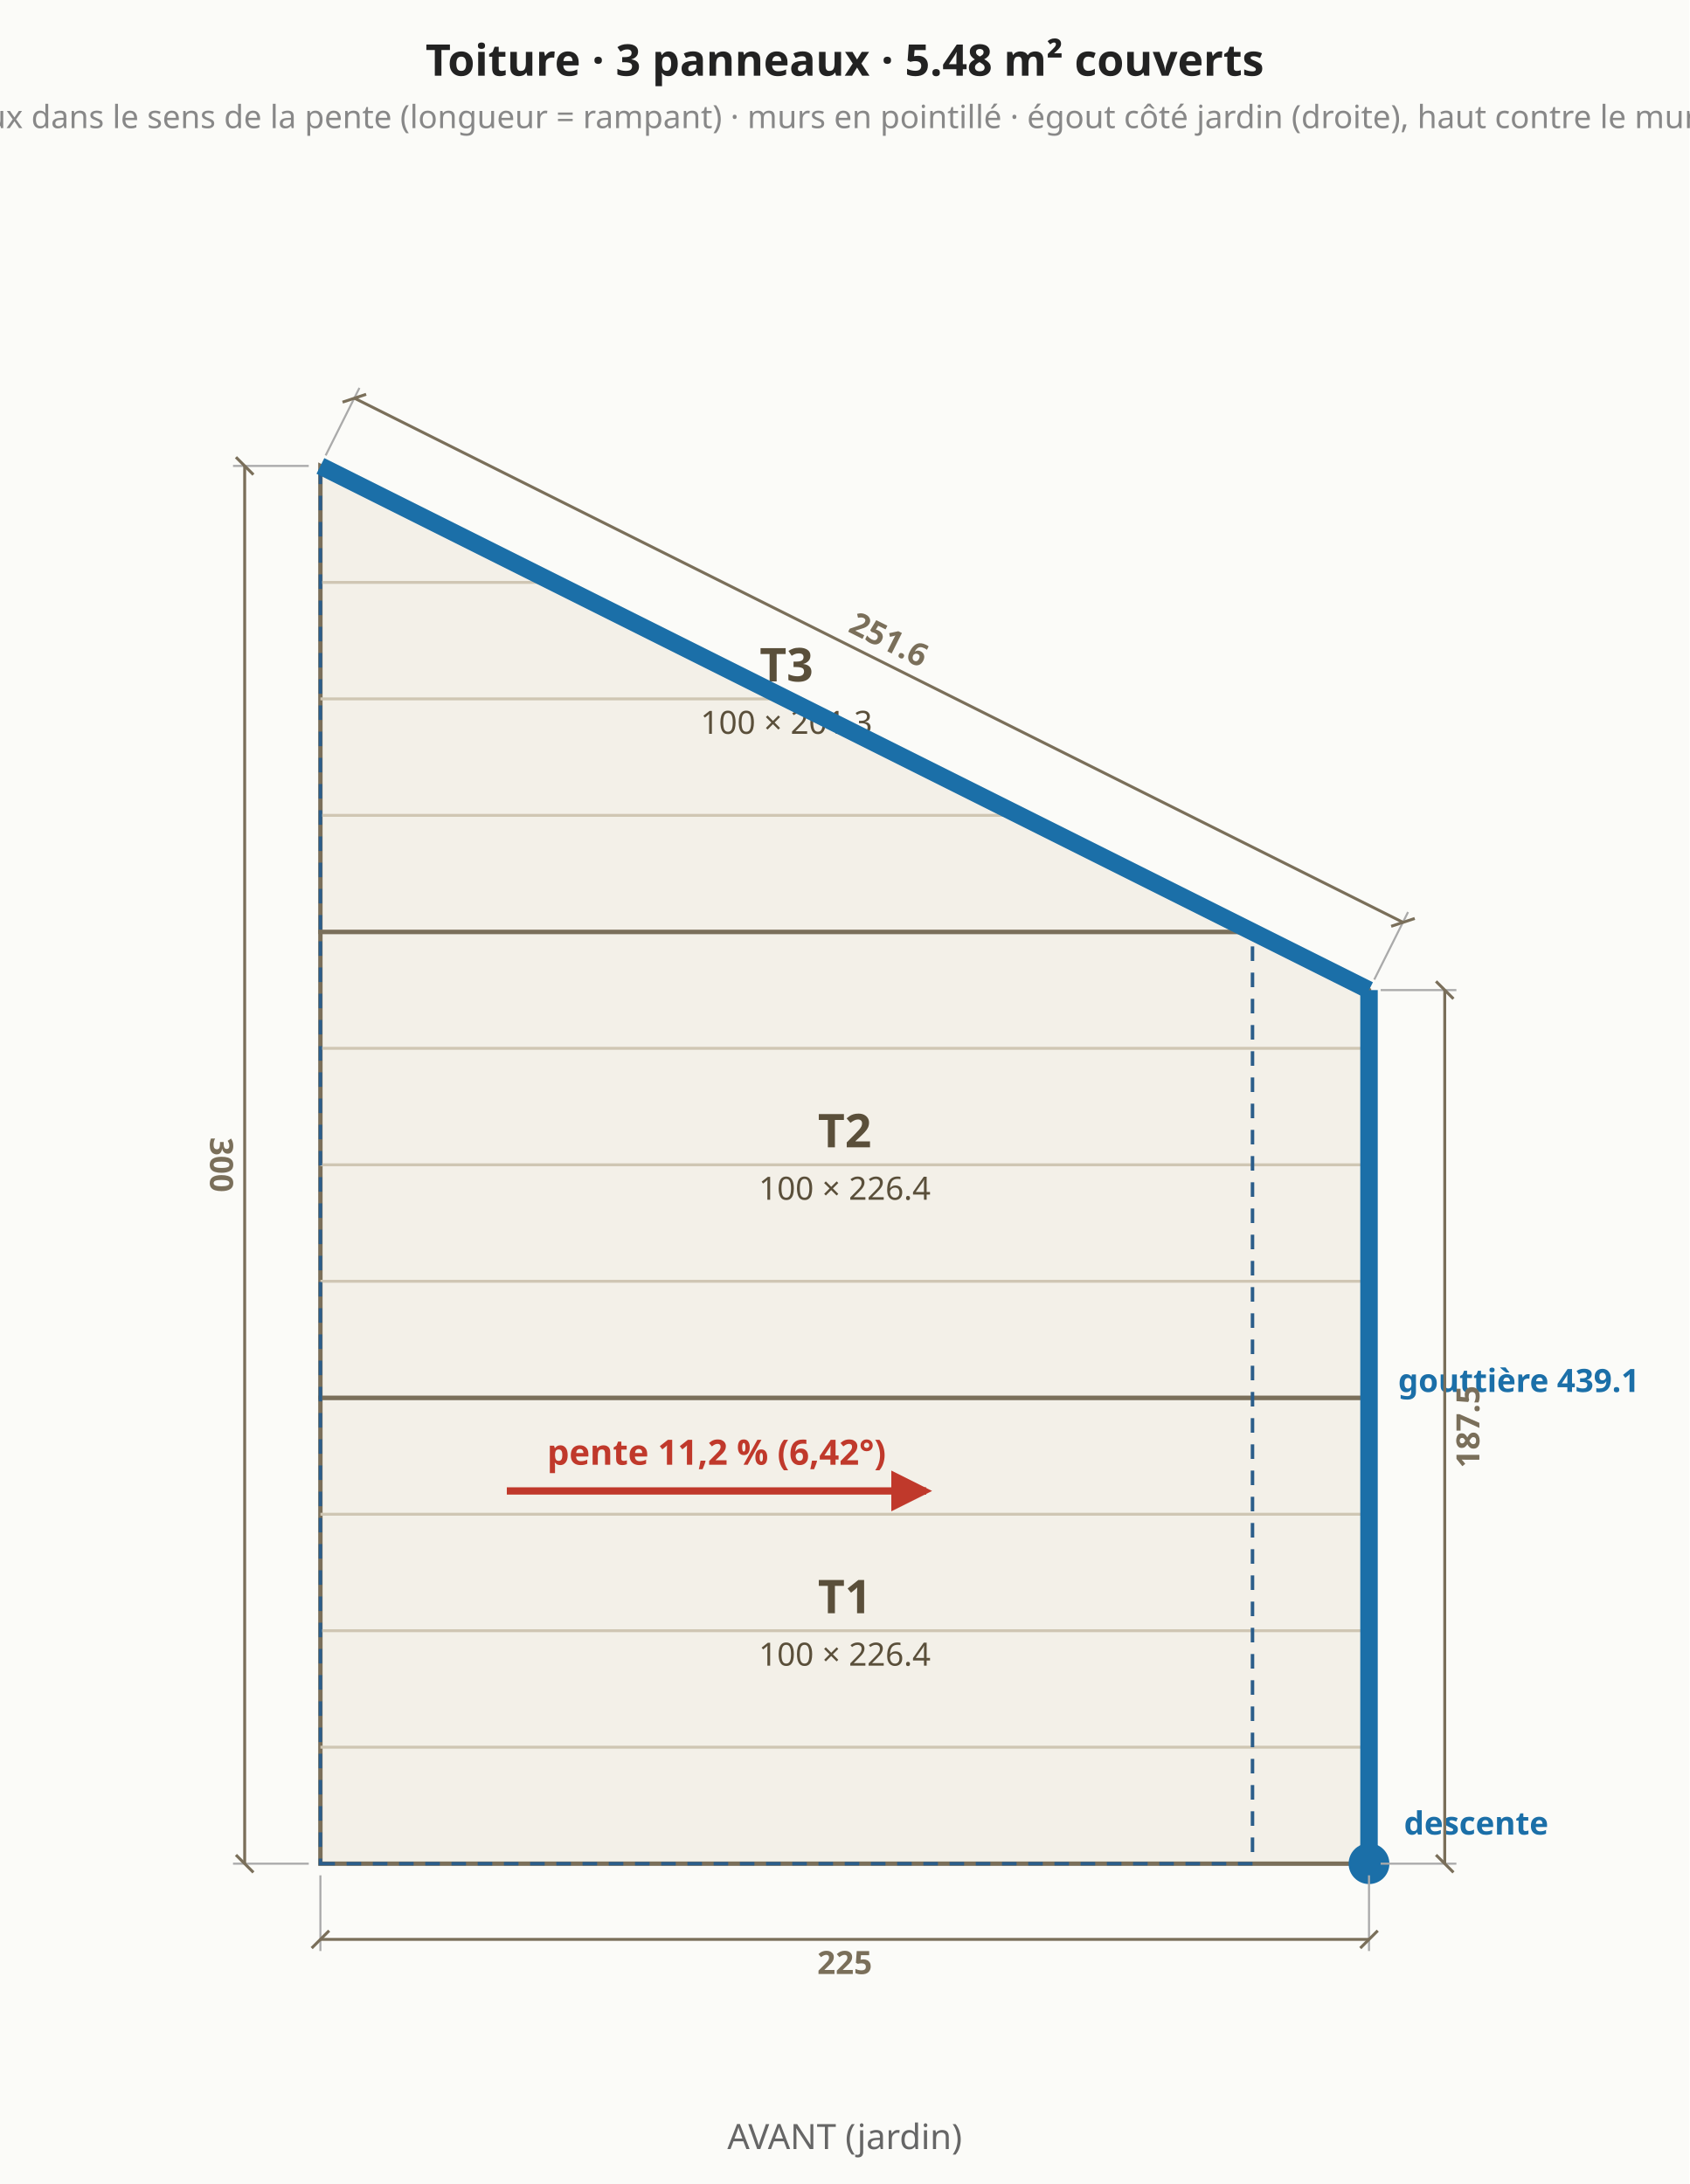
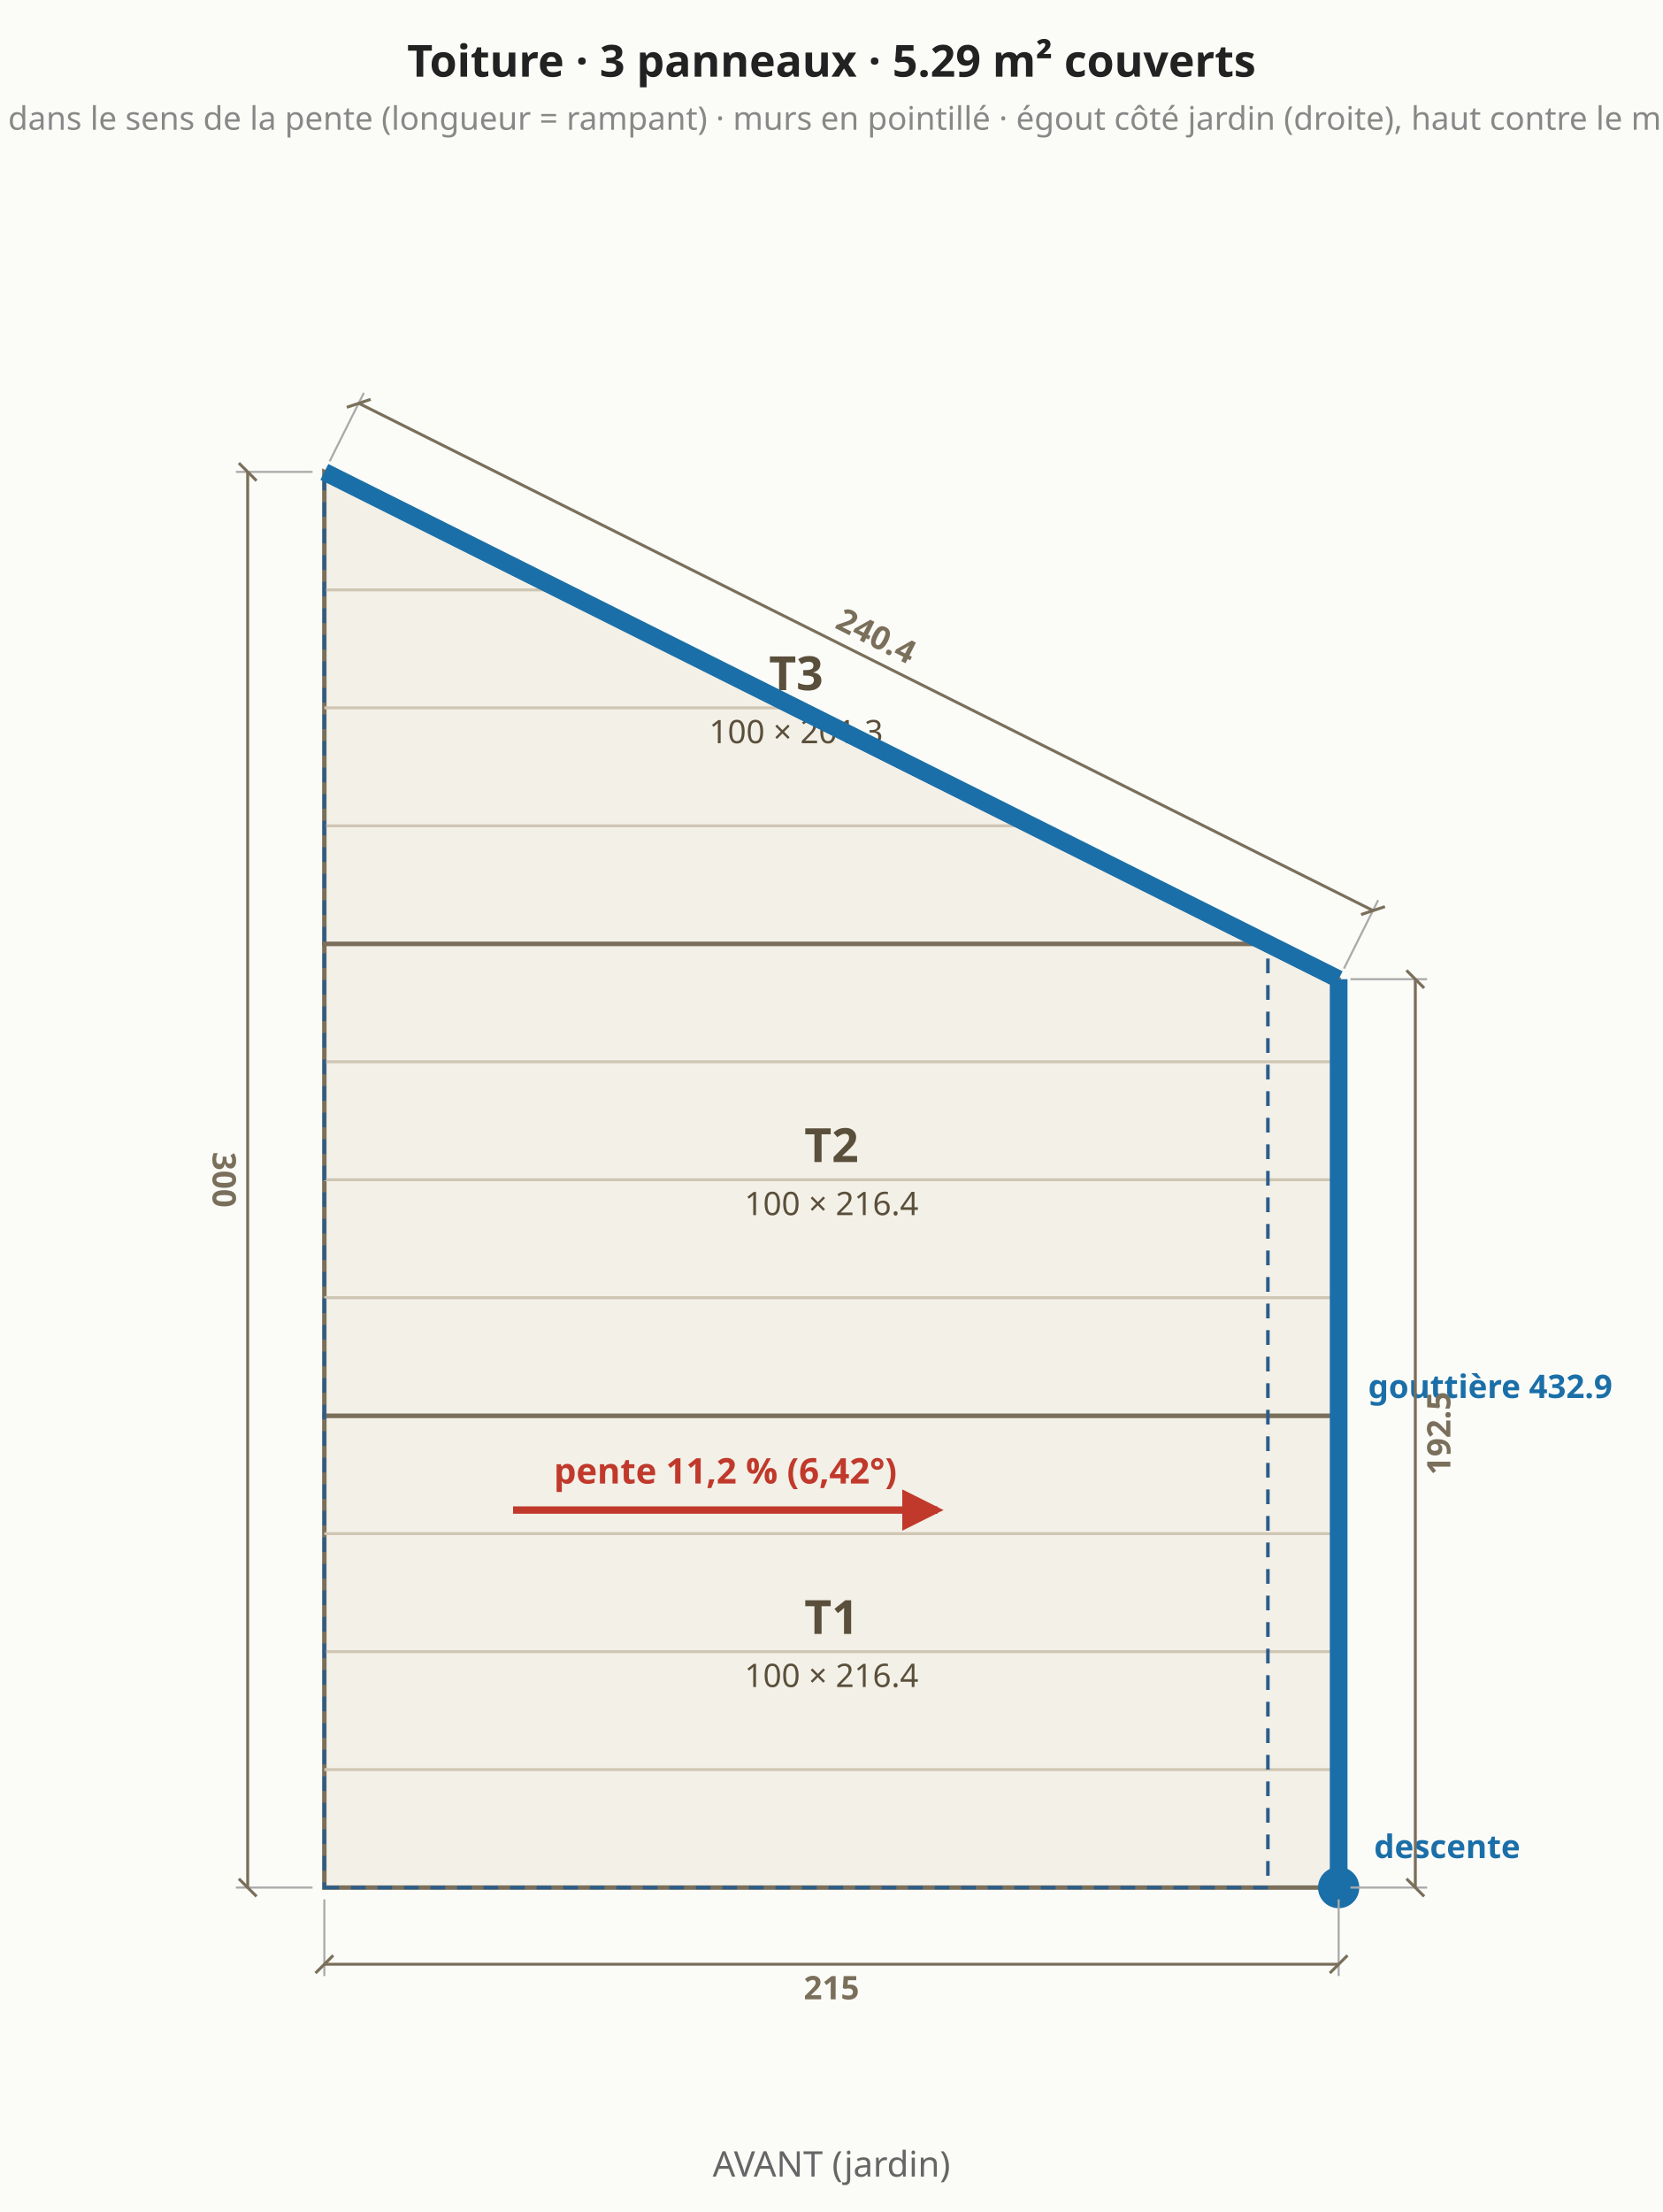
- <svg xmlns="http://www.w3.org/2000/svg" viewBox="0 0 580 750" font-family="system-ui,sans-serif" font-size="13">
-   <rect width="580" height="750" fill="#fbfbf8" />
-   <polygon points="110.0,640.0 470.0,640.0 470.0,480.0 110.0,480.0" fill="#f3f0e8" stroke="#7a6f5a" stroke-width="1.5" />
-   <text x="290.0" y="554.0" text-anchor="middle" fill="#5a4f3a" font-size="16" font-weight="bold">T1</text>
-   <text x="290.0" y="572.0" text-anchor="middle" fill="#5a4f3a" font-size="11" font-weight="normal">100 × 226.4</text>
-   <line x1="110.0" y1="600.0" x2="470.0" y2="600.0" stroke="#cfc6b3" stroke-width="1" />
-   <line x1="110.0" y1="560.0" x2="470.0" y2="560.0" stroke="#cfc6b3" stroke-width="1" />
-   <line x1="110.0" y1="520.0" x2="470.0" y2="520.0" stroke="#cfc6b3" stroke-width="1" />
-   <polygon points="470.0,480.0 470.0,340.0 430.0,320.0 110.0,320.0 110.0,480.0" fill="#f3f0e8" stroke="#7a6f5a" stroke-width="1.5" />
-   <text x="290.0" y="394.0" text-anchor="middle" fill="#5a4f3a" font-size="16" font-weight="bold">T2</text>
-   <text x="290.0" y="412.0" text-anchor="middle" fill="#5a4f3a" font-size="11" font-weight="normal">100 × 226.4</text>
-   <line x1="110.0" y1="440.0" x2="470.0" y2="440.0" stroke="#cfc6b3" stroke-width="1" />
-   <line x1="110.0" y1="400.0" x2="470.0" y2="400.0" stroke="#cfc6b3" stroke-width="1" />
-   <line x1="110.0" y1="360.0" x2="470.0" y2="360.0" stroke="#cfc6b3" stroke-width="1" />
+ <svg xmlns="http://www.w3.org/2000/svg" viewBox="0 0 564 750" font-family="system-ui,sans-serif" font-size="13">
+   <rect width="564" height="750" fill="#fbfbf8" />
+   <polygon points="110.0,640.0 454.0,640.0 454.0,480.0 110.0,480.0" fill="#f3f0e8" stroke="#7a6f5a" stroke-width="1.5" />
+   <text x="282.0" y="554.0" text-anchor="middle" fill="#5a4f3a" font-size="16" font-weight="bold">T1</text>
+   <text x="282.0" y="572.0" text-anchor="middle" fill="#5a4f3a" font-size="11" font-weight="normal">100 × 216.4</text>
+   <line x1="110.0" y1="600.0" x2="454.0" y2="600.0" stroke="#cfc6b3" stroke-width="1" />
+   <line x1="110.0" y1="560.0" x2="454.0" y2="560.0" stroke="#cfc6b3" stroke-width="1" />
+   <line x1="110.0" y1="520.0" x2="454.0" y2="520.0" stroke="#cfc6b3" stroke-width="1" />
+   <polygon points="454.0,480.0 454.0,332.0 430.0,320.0 110.0,320.0 110.0,480.0" fill="#f3f0e8" stroke="#7a6f5a" stroke-width="1.5" />
+   <text x="282.0" y="394.0" text-anchor="middle" fill="#5a4f3a" font-size="16" font-weight="bold">T2</text>
+   <text x="282.0" y="412.0" text-anchor="middle" fill="#5a4f3a" font-size="11" font-weight="normal">100 × 216.4</text>
+   <line x1="110.0" y1="440.0" x2="454.0" y2="440.0" stroke="#cfc6b3" stroke-width="1" />
+   <line x1="110.0" y1="400.0" x2="454.0" y2="400.0" stroke="#cfc6b3" stroke-width="1" />
+   <line x1="110.0" y1="360.0" x2="454.0" y2="360.0" stroke="#cfc6b3" stroke-width="1" />
  <polygon points="430.0,320.0 110.0,160.0 110.0,320.0" fill="#f3f0e8" stroke="#7a6f5a" stroke-width="1.5" />
  <text x="270.0" y="234.0" text-anchor="middle" fill="#5a4f3a" font-size="16" font-weight="bold">T3</text>
  <text x="270.0" y="252.0" text-anchor="middle" fill="#5a4f3a" font-size="11" font-weight="normal">100 × 201.3</text>
  <line x1="110.0" y1="280.0" x2="351.6" y2="280.0" stroke="#cfc6b3" stroke-width="1" />
  <line x1="110.0" y1="240.0" x2="271.6" y2="240.0" stroke="#cfc6b3" stroke-width="1" />
  <line x1="110.0" y1="200.0" x2="191.6" y2="200.0" stroke="#cfc6b3" stroke-width="1" />
  <polygon points="110.0,640.0 430.0,640.0 430.0,320.0 110.0,160.0" fill="none" stroke="#2b5d8a" stroke-width="1.2" stroke-dasharray="5 4" />
-   <line x1="470.0" y1="640.0" x2="470.0" y2="340.0" stroke="#1b6fa8" stroke-width="6" />
-   <line x1="470.0" y1="340.0" x2="110.0" y2="160.0" stroke="#1b6fa8" stroke-width="6" />
-   <circle cx="470.0" cy="640.0" r="7" fill="#1b6fa8" />
-   <text x="482.0" y="630.0" text-anchor="start" fill="#1b6fa8" font-size="11" font-weight="bold">descente</text>
-   <text x="480.0" y="478.0" text-anchor="start" fill="#1b6fa8" font-size="11" font-weight="bold">gouttière 439.1</text>
+   <line x1="454.0" y1="640.0" x2="454.0" y2="332.0" stroke="#1b6fa8" stroke-width="6" />
+   <line x1="454.0" y1="332.0" x2="110.0" y2="160.0" stroke="#1b6fa8" stroke-width="6" />
+   <circle cx="454.0" cy="640.0" r="7" fill="#1b6fa8" />
+   <text x="466.0" y="630.0" text-anchor="start" fill="#1b6fa8" font-size="11" font-weight="bold">descente</text>
+   <text x="464.0" y="474.0" text-anchor="start" fill="#1b6fa8" font-size="11" font-weight="bold">gouttière 432.9</text>
  <line x1="174.0" y1="512.0" x2="318.0" y2="512.0" stroke="#c0392b" stroke-width="2.5" />
  <polygon points="320.0,512.0 306.0,505.0 306.0,519.0" fill="#c0392b" />
  <text x="246.0" y="503.0" text-anchor="middle" fill="#c0392b" font-size="12" font-weight="bold">pente 11,2 % (6,42°)</text>
  <line x1="110.0" y1="644.0" x2="110.0" y2="670.0" stroke="#aaa" stroke-width="0.7" />
-   <line x1="470.0" y1="644.0" x2="470.0" y2="670.0" stroke="#aaa" stroke-width="0.7" />
-   <line x1="110.0" y1="666.0" x2="470.0" y2="666.0" stroke="#7a6f5a" stroke-width="1" />
+   <line x1="454.0" y1="644.0" x2="454.0" y2="670.0" stroke="#aaa" stroke-width="0.7" />
+   <line x1="110.0" y1="666.0" x2="454.0" y2="666.0" stroke="#7a6f5a" stroke-width="1" />
  <line x1="107.0" y1="669.0" x2="113.0" y2="663.0" stroke="#7a6f5a" stroke-width="1" />
-   <line x1="467.0" y1="669.0" x2="473.0" y2="663.0" stroke="#7a6f5a" stroke-width="1" />
-   <text x="290.0" y="674.0" text-anchor="middle" dominant-baseline="middle" fill="#7a6f5a" font-size="11" font-weight="bold" transform="rotate(0.0 290.0 674.0)">225</text>
-   <line x1="474.0" y1="640.0" x2="500.0" y2="640.0" stroke="#aaa" stroke-width="0.7" />
-   <line x1="474.0" y1="340.0" x2="500.0" y2="340.0" stroke="#aaa" stroke-width="0.7" />
-   <line x1="496.0" y1="640.0" x2="496.0" y2="340.0" stroke="#7a6f5a" stroke-width="1" />
-   <line x1="499.0" y1="643.0" x2="493.0" y2="637.0" stroke="#7a6f5a" stroke-width="1" />
-   <line x1="499.0" y1="343.0" x2="493.0" y2="337.0" stroke="#7a6f5a" stroke-width="1" />
-   <text x="504.0" y="490.0" text-anchor="middle" dominant-baseline="middle" fill="#7a6f5a" font-size="11" font-weight="bold" transform="rotate(-90.0 504.0 490.0)">187.5</text>
-   <line x1="471.8" y1="336.4" x2="483.4" y2="313.2" stroke="#aaa" stroke-width="0.7" />
+   <line x1="451.0" y1="669.0" x2="457.0" y2="663.0" stroke="#7a6f5a" stroke-width="1" />
+   <text x="282.0" y="674.0" text-anchor="middle" dominant-baseline="middle" fill="#7a6f5a" font-size="11" font-weight="bold" transform="rotate(0.0 282.0 674.0)">215</text>
+   <line x1="458.0" y1="640.0" x2="484.0" y2="640.0" stroke="#aaa" stroke-width="0.7" />
+   <line x1="458.0" y1="332.0" x2="484.0" y2="332.0" stroke="#aaa" stroke-width="0.7" />
+   <line x1="480.0" y1="640.0" x2="480.0" y2="332.0" stroke="#7a6f5a" stroke-width="1" />
+   <line x1="483.0" y1="643.0" x2="477.0" y2="637.0" stroke="#7a6f5a" stroke-width="1" />
+   <line x1="483.0" y1="335.0" x2="477.0" y2="329.0" stroke="#7a6f5a" stroke-width="1" />
+   <text x="488.0" y="486.0" text-anchor="middle" dominant-baseline="middle" fill="#7a6f5a" font-size="11" font-weight="bold" transform="rotate(-90.0 488.0 486.0)">192.5</text>
+   <line x1="455.8" y1="328.4" x2="467.4" y2="305.2" stroke="#aaa" stroke-width="0.7" />
  <line x1="111.8" y1="156.4" x2="123.4" y2="133.2" stroke="#aaa" stroke-width="0.7" />
-   <line x1="481.6" y1="316.7" x2="121.6" y2="136.7" stroke="#7a6f5a" stroke-width="1" />
-   <line x1="485.7" y1="315.4" x2="477.6" y2="318.1" stroke="#7a6f5a" stroke-width="1" />
+   <line x1="465.6" y1="308.7" x2="121.6" y2="136.7" stroke="#7a6f5a" stroke-width="1" />
+   <line x1="469.7" y1="307.4" x2="461.6" y2="310.1" stroke="#7a6f5a" stroke-width="1" />
  <line x1="125.7" y1="135.4" x2="117.6" y2="138.1" stroke="#7a6f5a" stroke-width="1" />
-   <text x="305.2" y="219.6" text-anchor="middle" dominant-baseline="middle" fill="#7a6f5a" font-size="11" font-weight="bold" transform="rotate(26.6 305.2 219.6)">251.6</text>
+   <text x="297.2" y="215.6" text-anchor="middle" dominant-baseline="middle" fill="#7a6f5a" font-size="11" font-weight="bold" transform="rotate(26.6 297.2 215.6)">240.4</text>
  <line x1="106.0" y1="160.0" x2="80.0" y2="160.0" stroke="#aaa" stroke-width="0.7" />
  <line x1="106.0" y1="640.0" x2="80.0" y2="640.0" stroke="#aaa" stroke-width="0.7" />
  <line x1="84.0" y1="160.0" x2="84.0" y2="640.0" stroke="#7a6f5a" stroke-width="1" />
  <line x1="81.0" y1="157.0" x2="87.0" y2="163.0" stroke="#7a6f5a" stroke-width="1" />
  <line x1="81.0" y1="637.0" x2="87.0" y2="643.0" stroke="#7a6f5a" stroke-width="1" />
  <text x="76.0" y="400.0" text-anchor="middle" dominant-baseline="middle" fill="#7a6f5a" font-size="11" font-weight="bold" transform="rotate(90.0 76.0 400.0)">300</text>
-   <text x="290.0" y="26.0" text-anchor="middle" fill="#222" font-size="15" font-weight="bold">Toiture · 3 panneaux · 5.48 m² couverts</text>
-   <text x="290.0" y="44.0" text-anchor="middle" fill="#888" font-size="11" font-weight="normal">panneaux dans le sens de la pente (longueur = rampant) · murs en pointillé · égout côté jardin (droite), haut contre le mur gauche</text>
-   <text x="290.0" y="738.0" text-anchor="middle" fill="#666" font-size="12" font-weight="normal">AVANT (jardin)</text>
+   <text x="282.0" y="26.0" text-anchor="middle" fill="#222" font-size="15" font-weight="bold">Toiture · 3 panneaux · 5.29 m² couverts</text>
+   <text x="282.0" y="44.0" text-anchor="middle" fill="#888" font-size="11" font-weight="normal">panneaux dans le sens de la pente (longueur = rampant) · murs en pointillé · égout côté jardin (droite), haut contre le mur gauche</text>
+   <text x="282.0" y="738.0" text-anchor="middle" fill="#666" font-size="12" font-weight="normal">AVANT (jardin)</text>
</svg>
